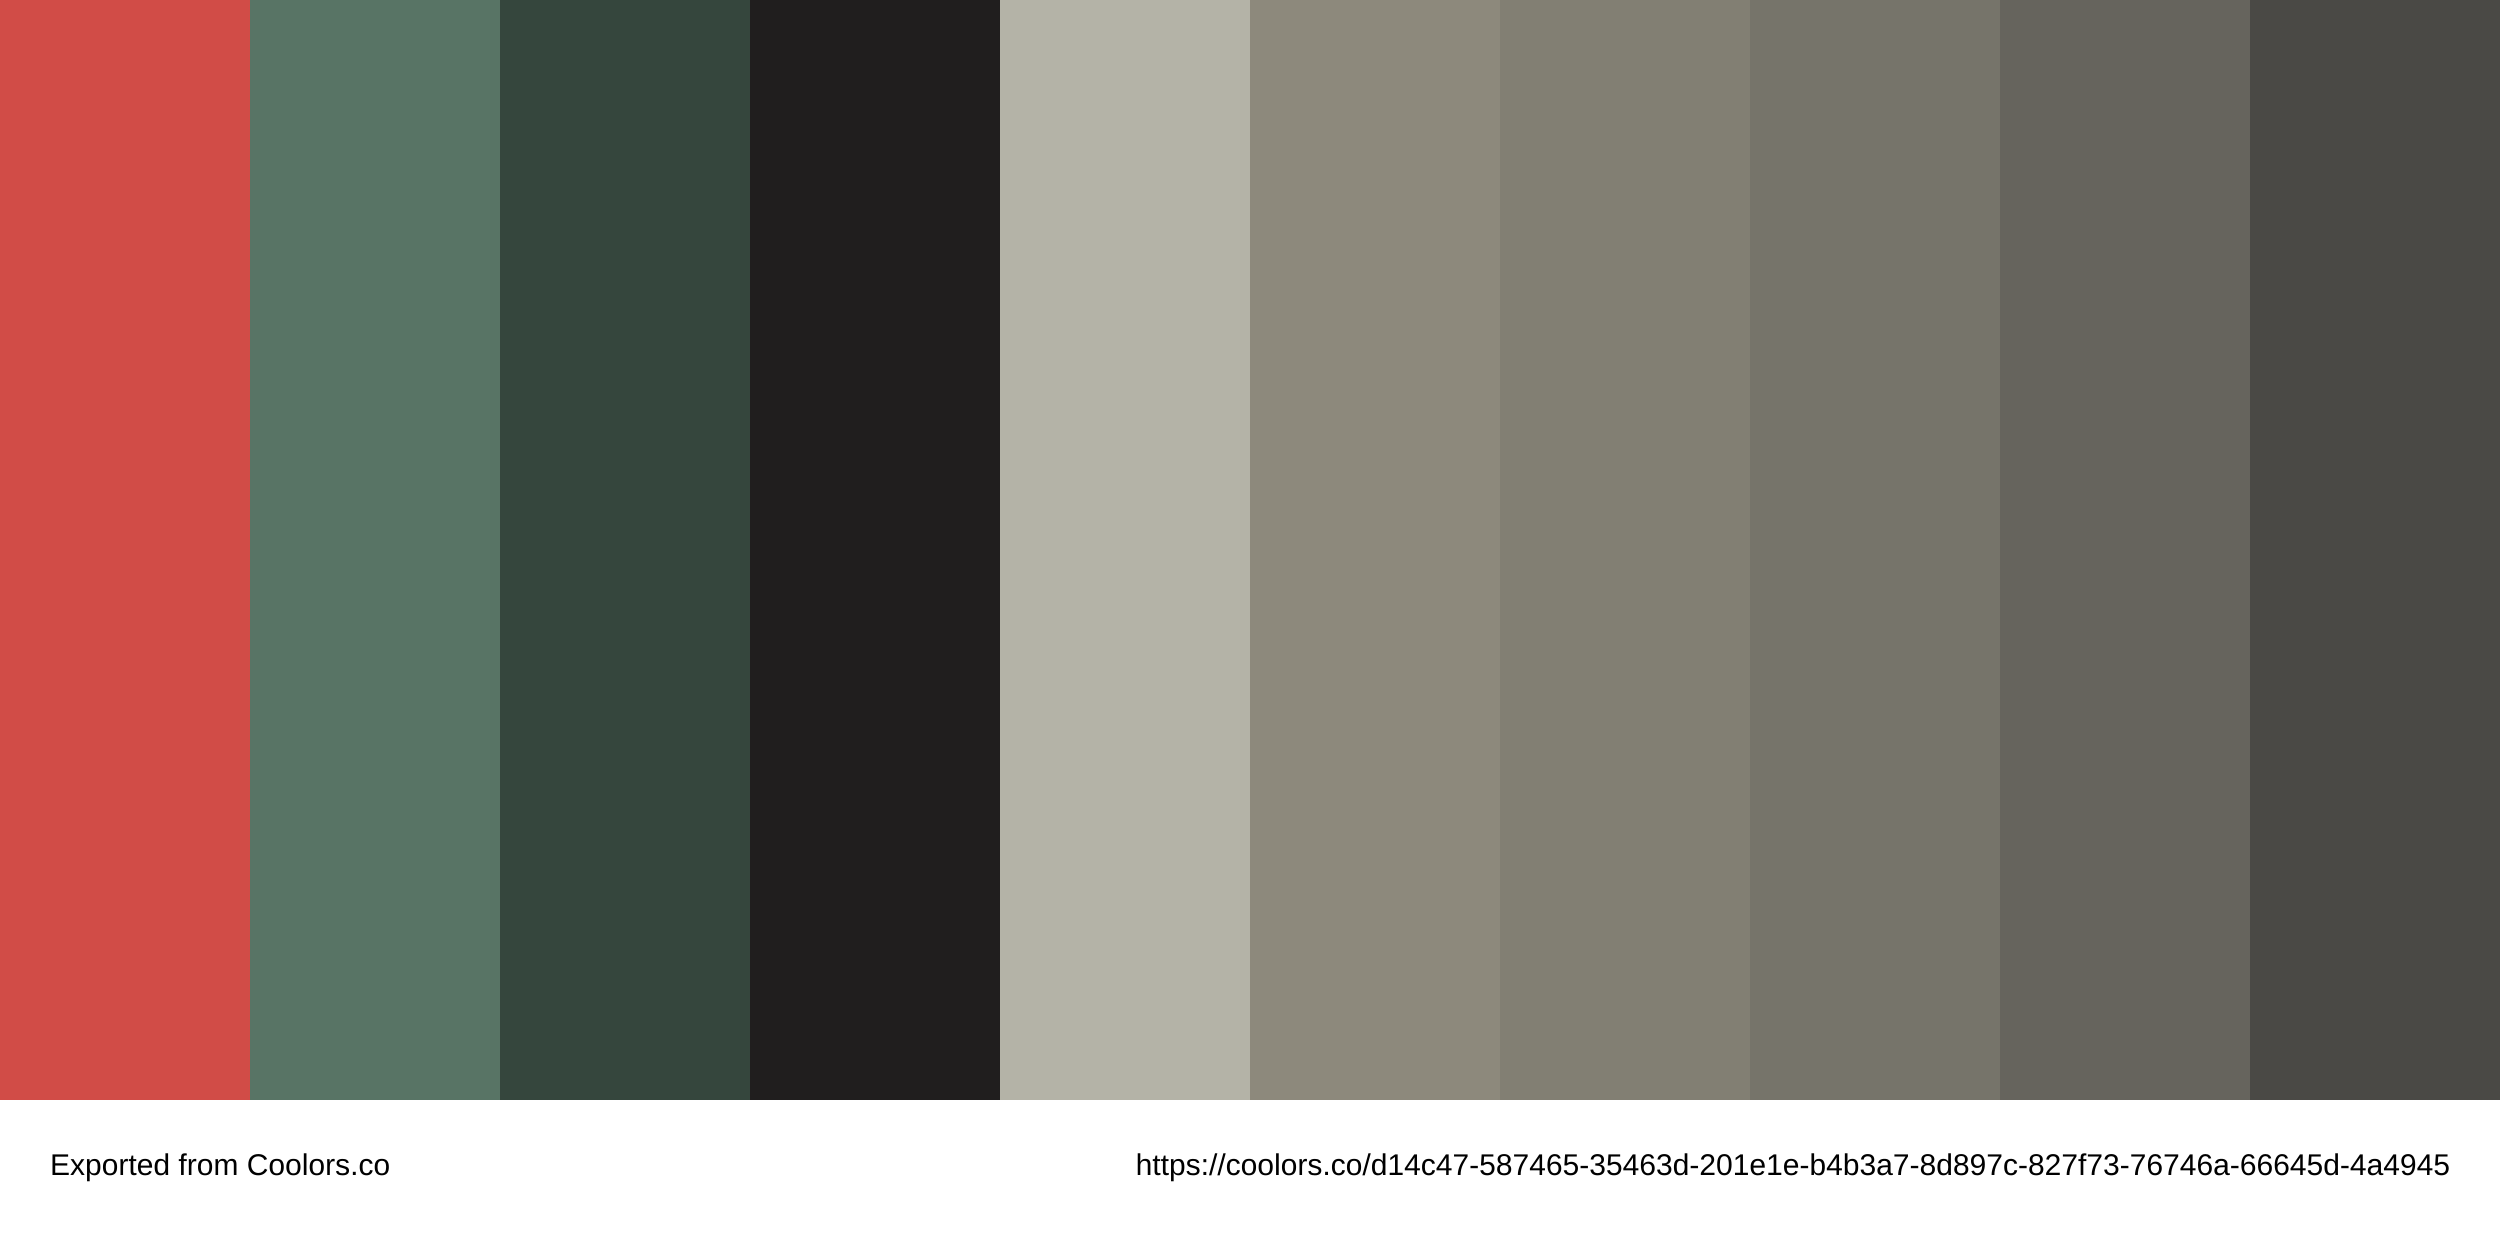
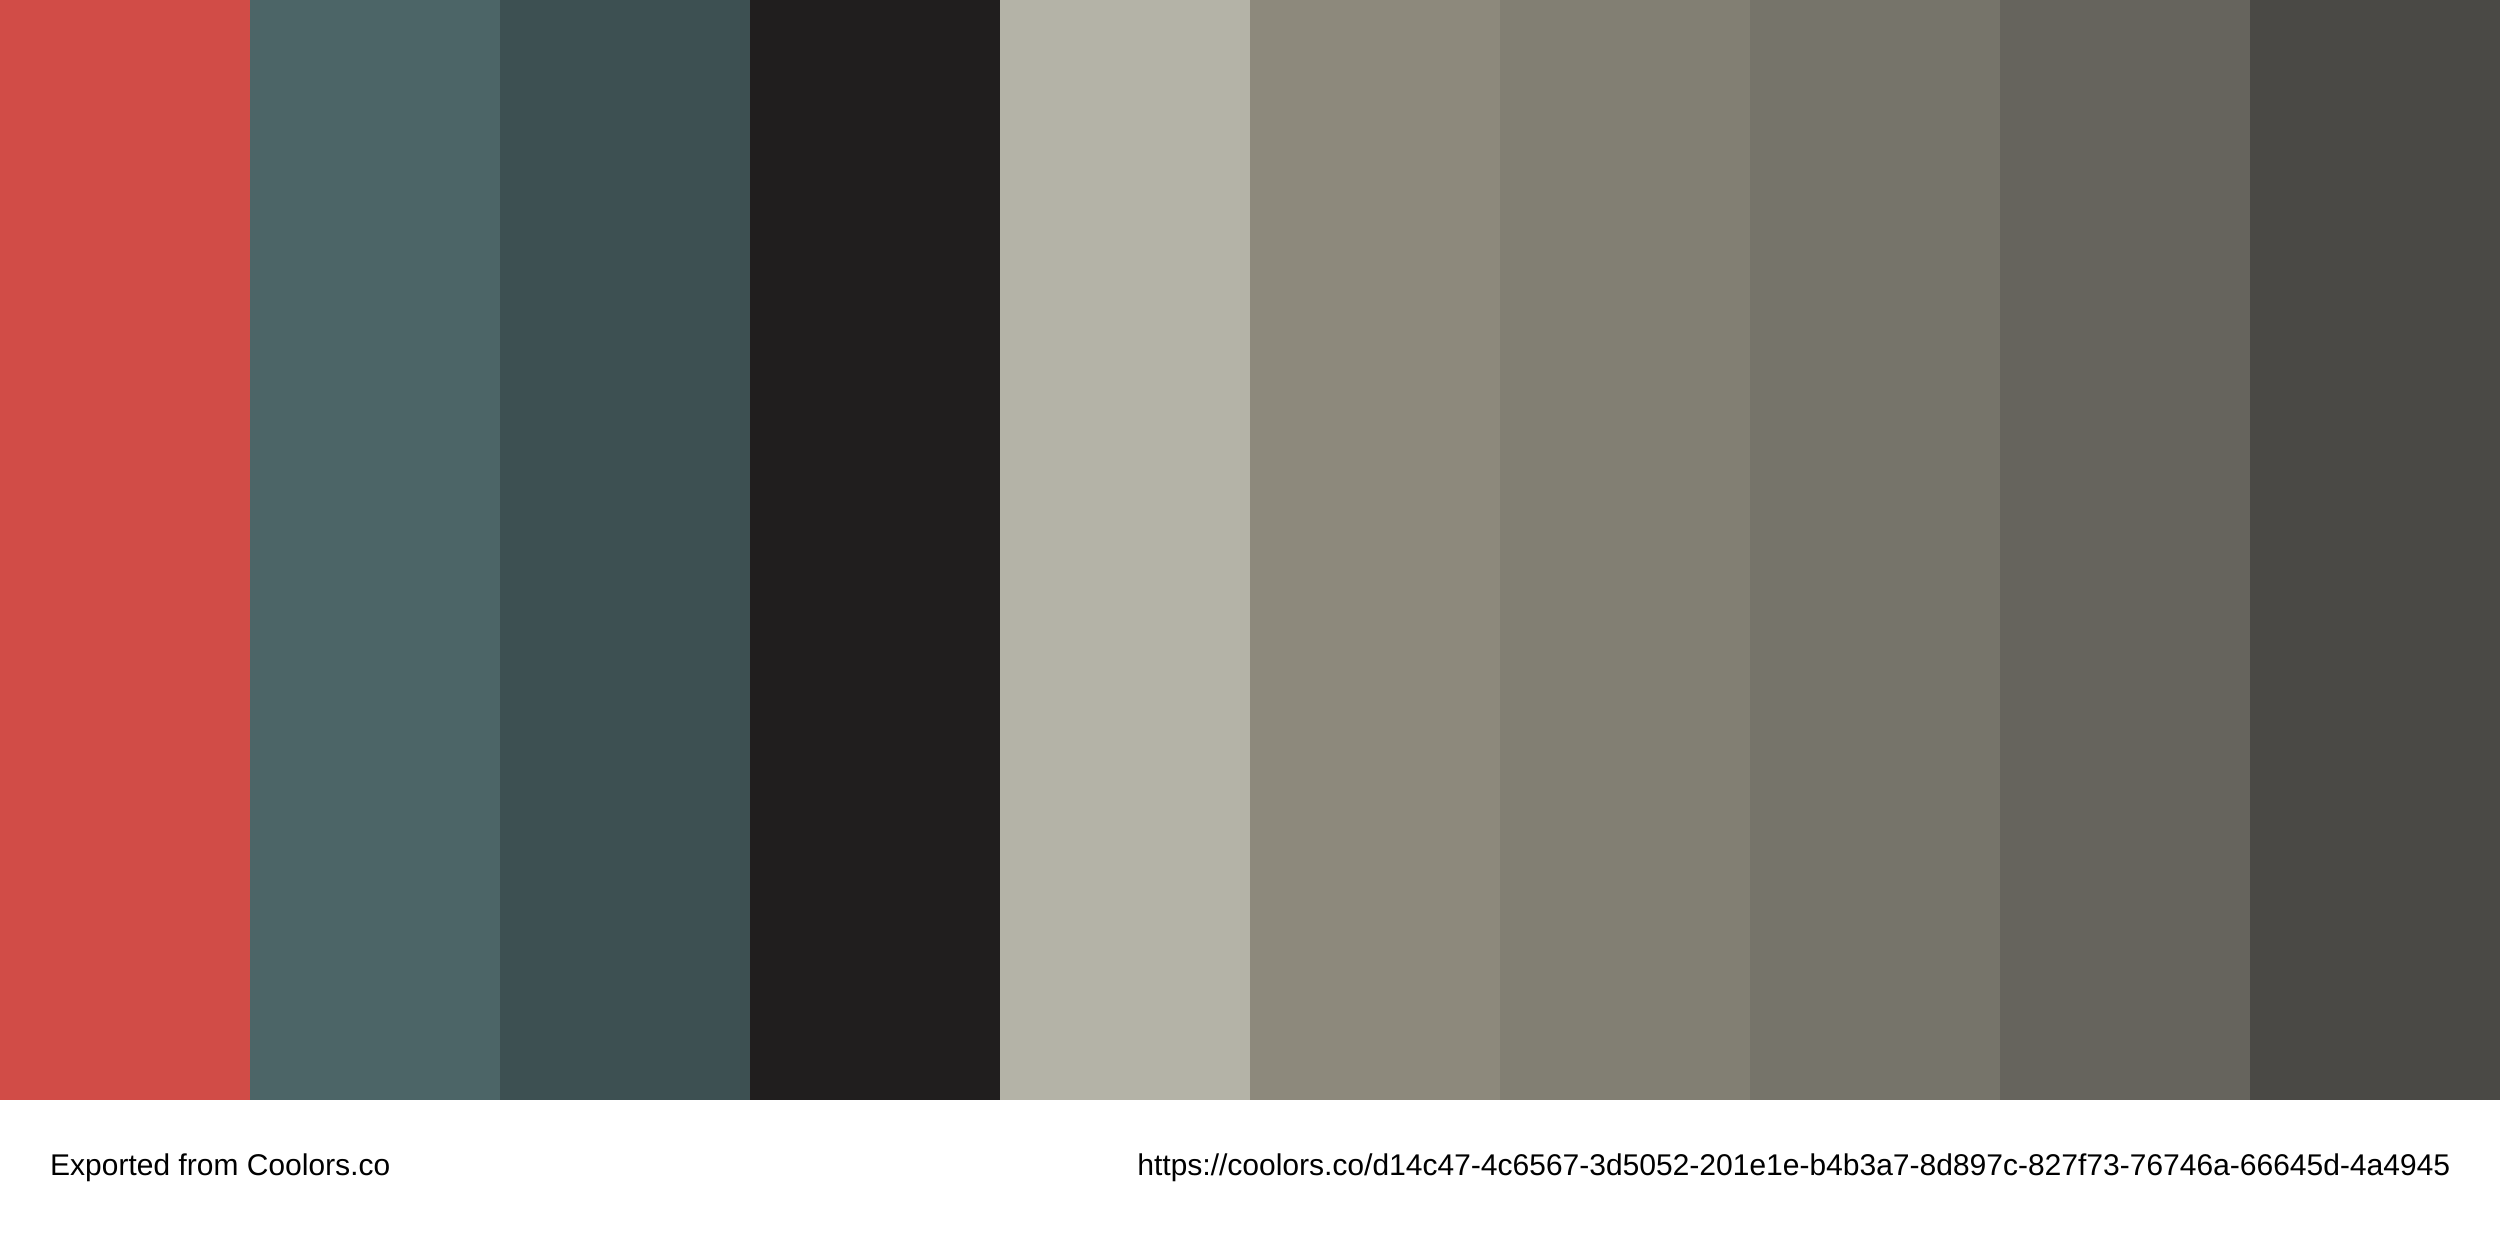
<svg xmlns="http://www.w3.org/2000/svg" version="1.1" viewBox="0 0 500 250" xml:space="preserve">
-   <rect fill="#d14c47" x="0" y="0" width="50" height="220" />,<rect fill="#587465" x="50" y="0" width="50" height="220" />,<rect fill="#35463d" x="100" y="0" width="50" height="220" />,<rect fill="#201e1e" x="150" y="0" width="50" height="220" />,<rect fill="#b4b3a7" x="200" y="0" width="50" height="220" />,<rect fill="#8d897c" x="250" y="0" width="50" height="220" />,<rect fill="#827f73" x="300" y="0" width="50" height="220" />,<rect fill="#76746a" x="350" y="0" width="50" height="220" />,<rect fill="#66645d" x="400" y="0" width="50" height="220" />,<rect fill="#4a4945" x="450" y="0" width="50" height="220" />
+   <rect fill="#d14c47" x="0" y="0" width="50" height="220" />,<rect fill="#4c6567" x="50" y="0" width="50" height="220" />,<rect fill="#3d5052" x="100" y="0" width="50" height="220" />,<rect fill="#201e1e" x="150" y="0" width="50" height="220" />,<rect fill="#b4b3a7" x="200" y="0" width="50" height="220" />,<rect fill="#8d897c" x="250" y="0" width="50" height="220" />,<rect fill="#827f73" x="300" y="0" width="50" height="220" />,<rect fill="#76746a" x="350" y="0" width="50" height="220" />,<rect fill="#66645d" x="400" y="0" width="50" height="220" />,<rect fill="#4a4945" x="450" y="0" width="50" height="220" />
  <text x="10" y="235" font-family="Arial" font-size="6" alignment-baseline="middle">Exported from Coolors.co</text>
-   <text x="490" y="235" font-family="Arial" font-size="6" alignment-baseline="middle" text-anchor="end">https://coolors.co/d14c47-587465-35463d-201e1e-b4b3a7-8d897c-827f73-76746a-66645d-4a4945</text>
+   <text x="490" y="235" font-family="Arial" font-size="6" alignment-baseline="middle" text-anchor="end">https://coolors.co/d14c47-4c6567-3d5052-201e1e-b4b3a7-8d897c-827f73-76746a-66645d-4a4945</text>
</svg>
